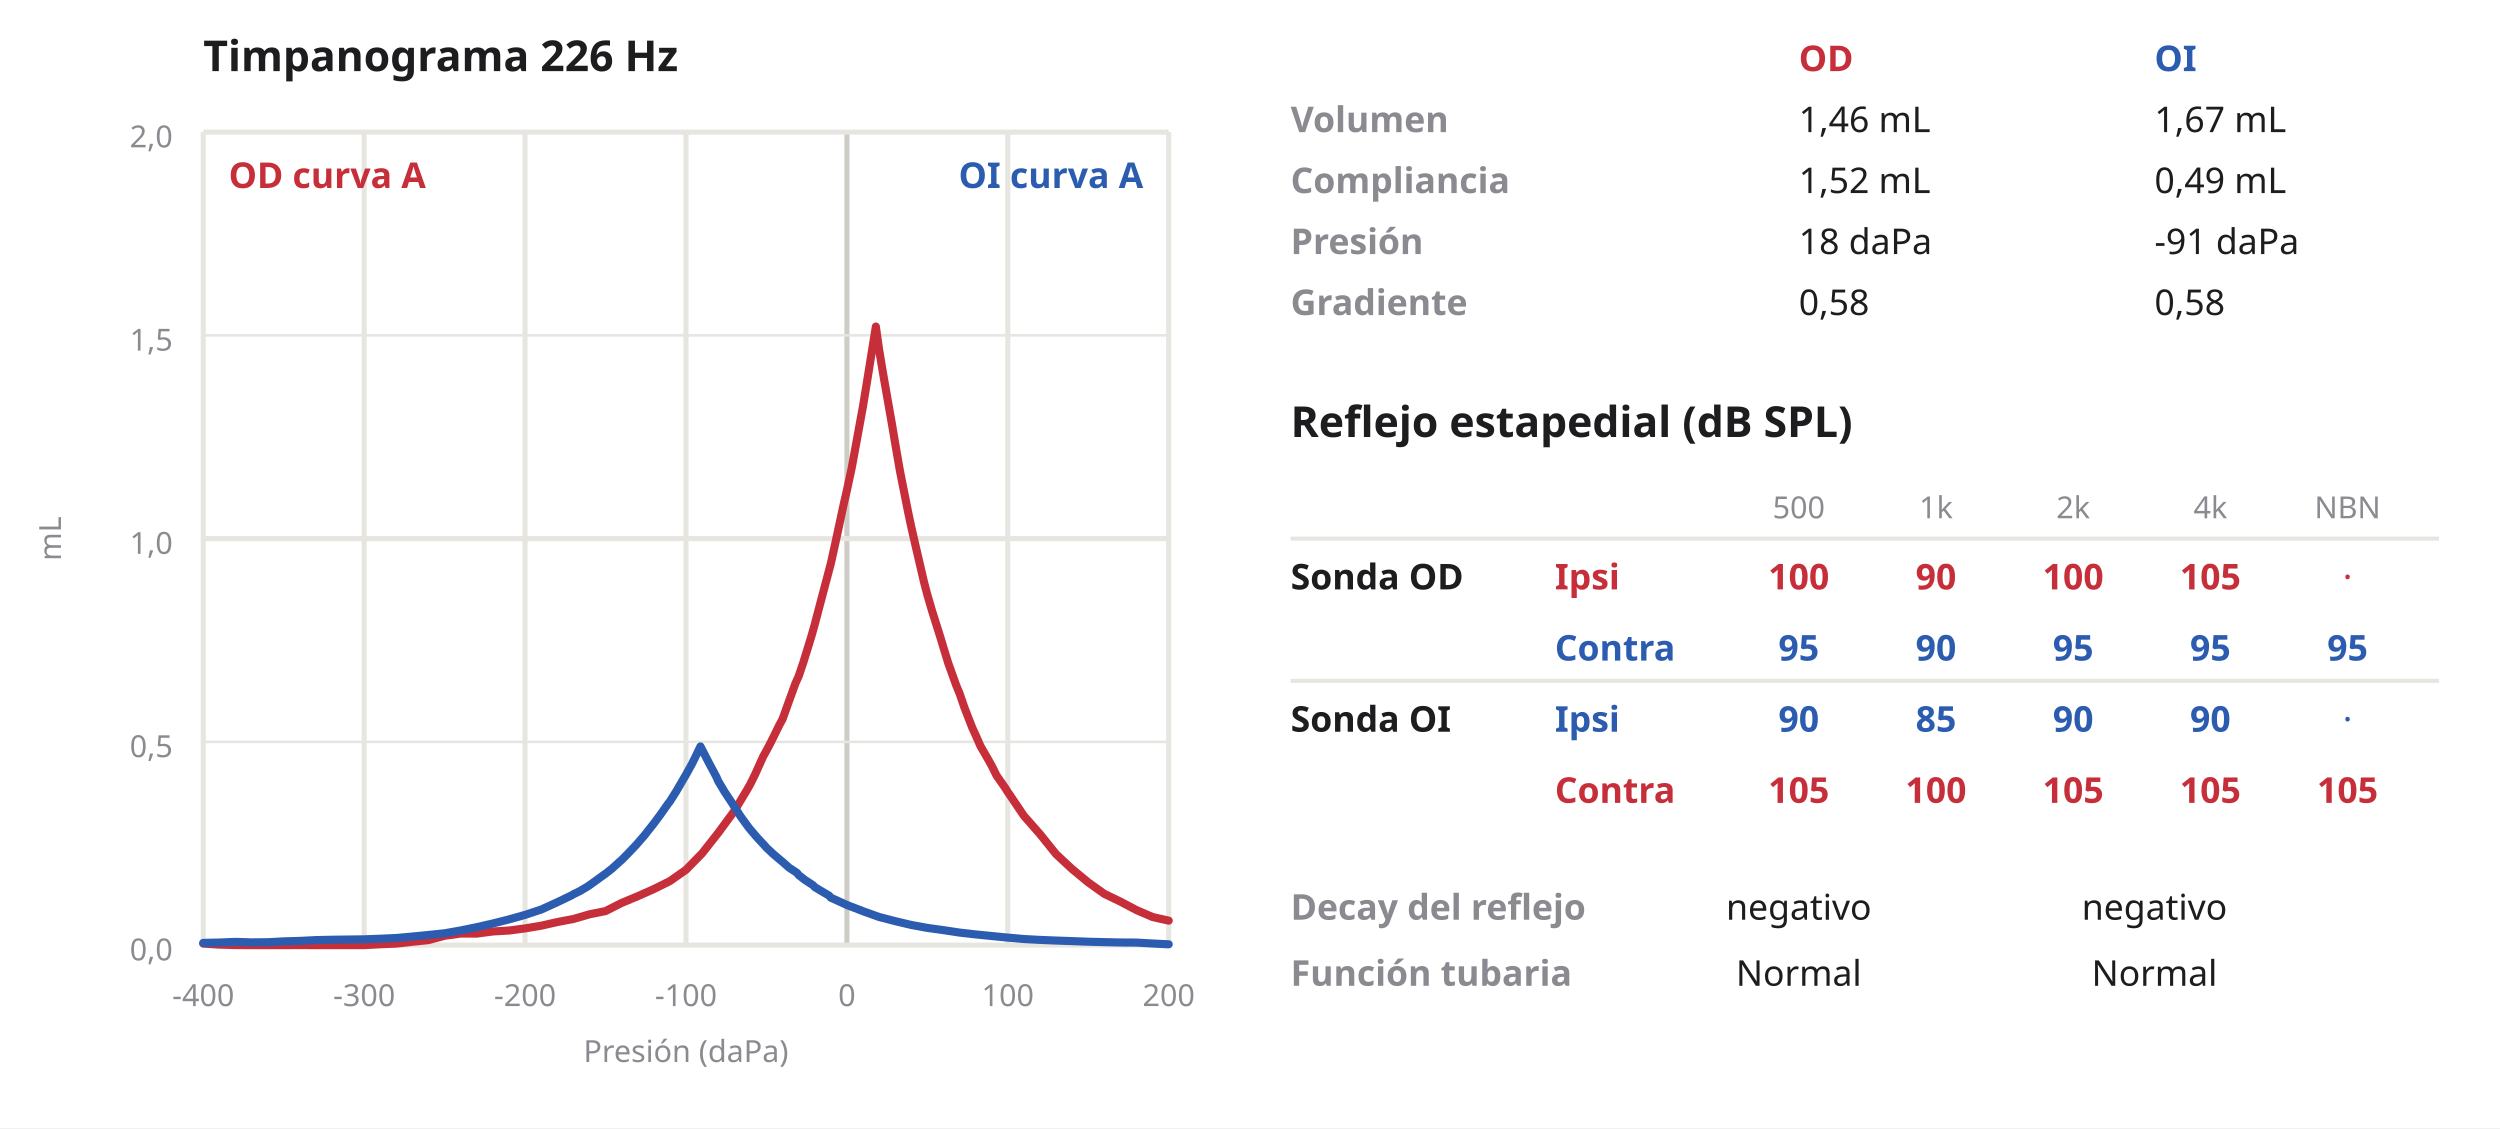
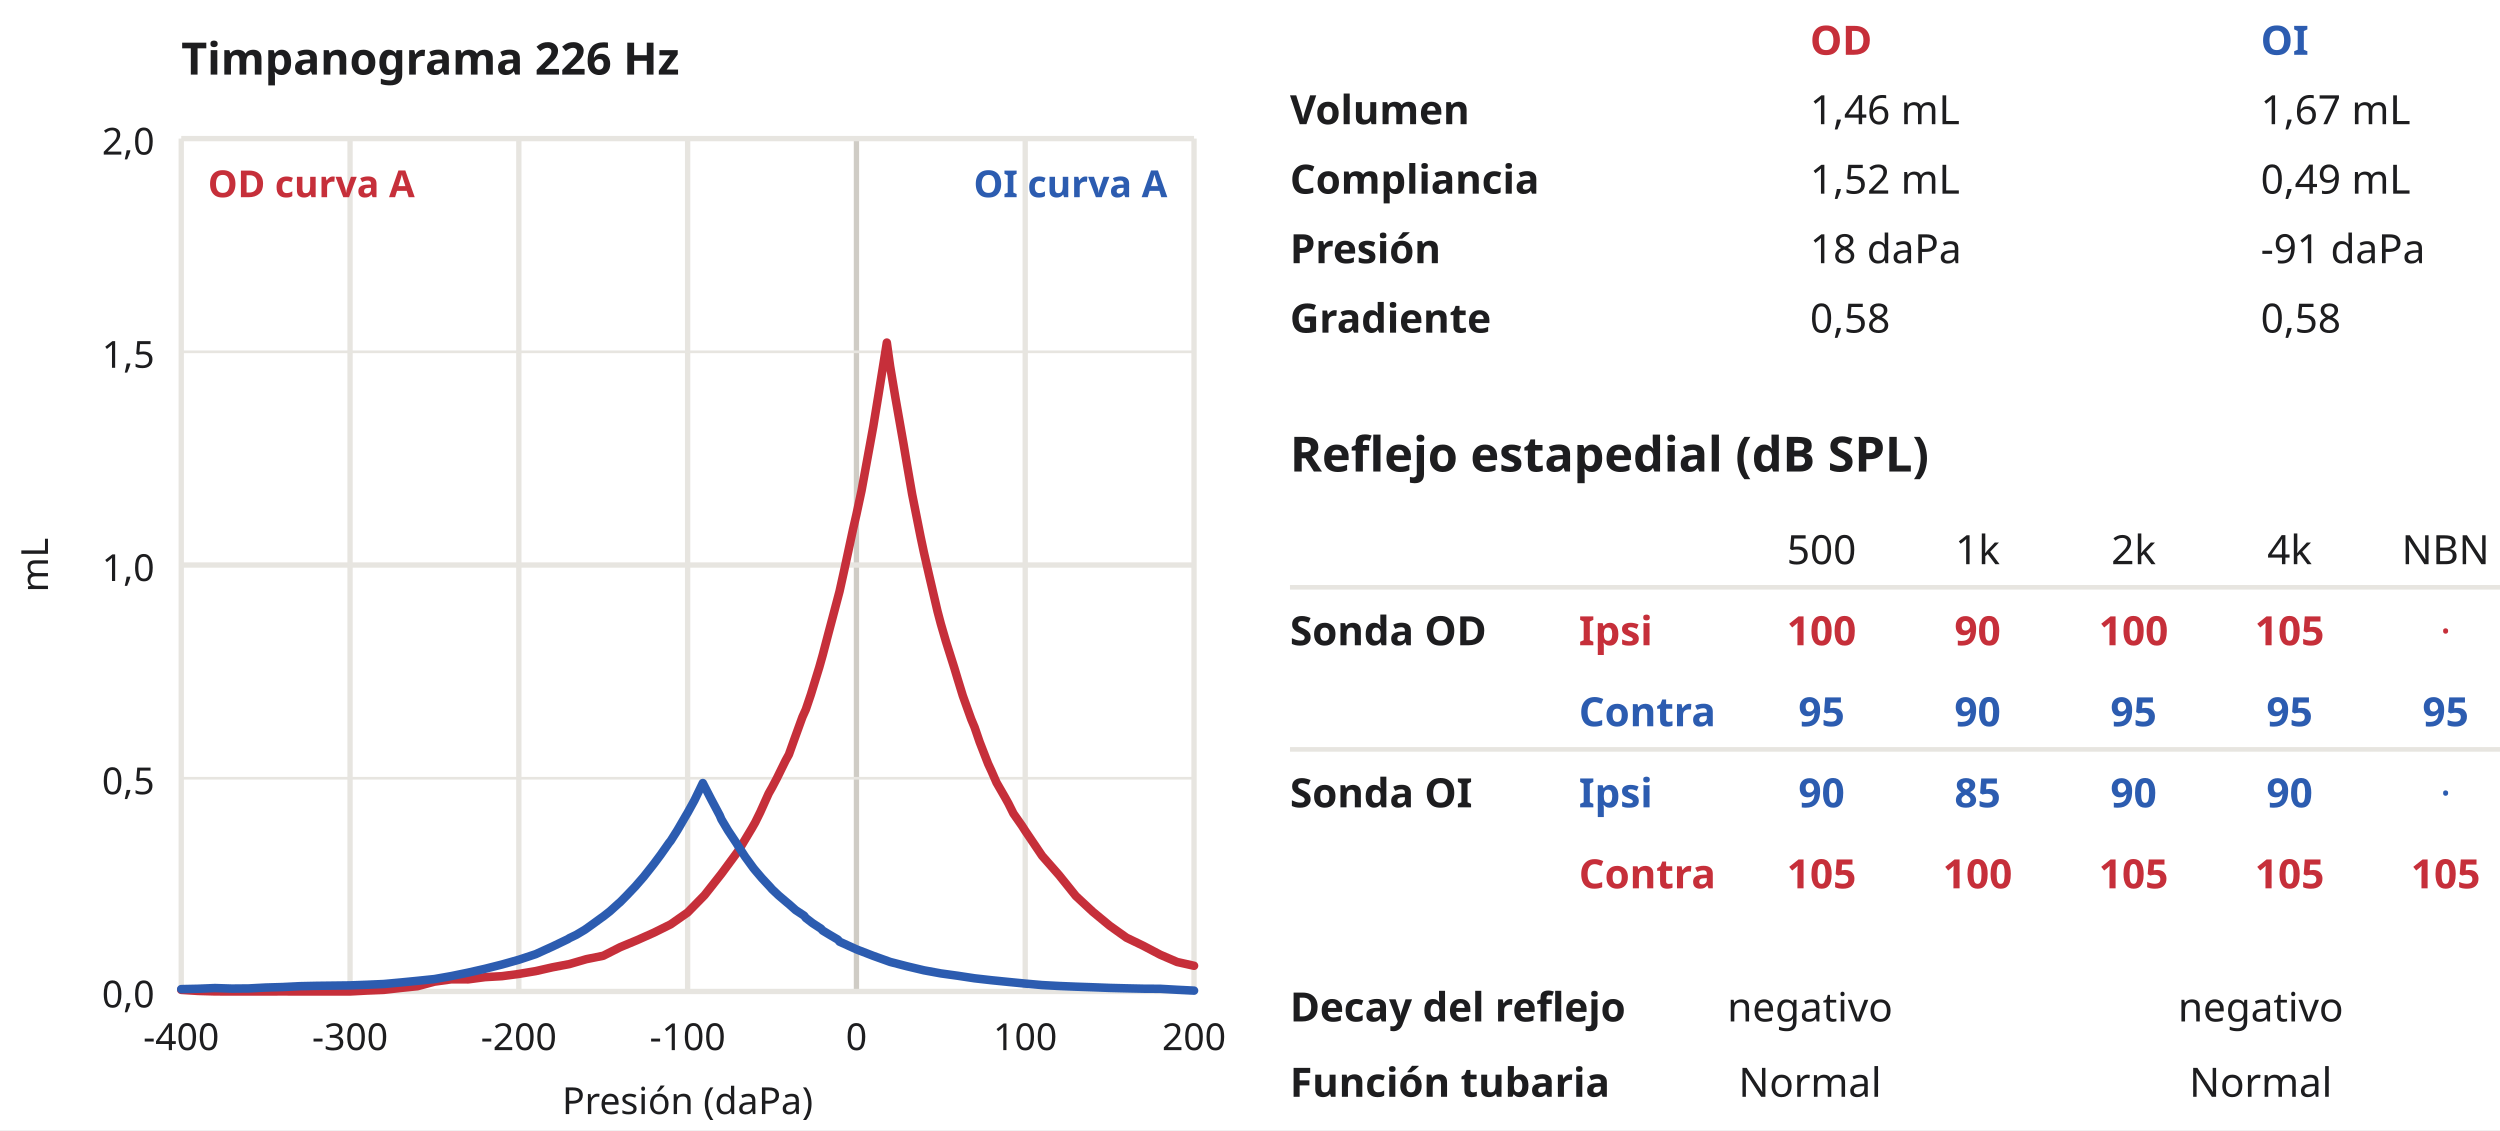
- <svg xmlns="http://www.w3.org/2000/svg" viewBox="0 0 492 222" width="492" height="222" font-family="'Plus Jakarta Sans', sans-serif">
+ <svg xmlns="http://www.w3.org/2000/svg" viewBox="0 0 469 212" width="469" height="212" font-family="'Plus Jakarta Sans', sans-serif">
  <rect width="100%" height="100%" fill="#ffffff" />
-   <text x="40" y="14" font-size="8.4" fill="#1d1d1f" text-anchor="start" font-weight="700">Timpanograma 226 Hz</text>
-   <line x1="40" y1="26" x2="40" y2="186" stroke="#e7e5e0" stroke-width="1" />
-   <text x="40" y="198" font-size="6" fill="#8a8a90" text-anchor="middle" font-weight="400">-400</text>
-   <line x1="71.67" y1="26" x2="71.67" y2="186" stroke="#e7e5e0" stroke-width="1" />
-   <text x="71.67" y="198" font-size="6" fill="#8a8a90" text-anchor="middle" font-weight="400">-300</text>
-   <line x1="103.33" y1="26" x2="103.33" y2="186" stroke="#e7e5e0" stroke-width="1" />
-   <text x="103.33" y="198" font-size="6" fill="#8a8a90" text-anchor="middle" font-weight="400">-200</text>
-   <line x1="135" y1="26" x2="135" y2="186" stroke="#e7e5e0" stroke-width="1" />
-   <text x="135" y="198" font-size="6" fill="#8a8a90" text-anchor="middle" font-weight="400">-100</text>
-   <line x1="166.67" y1="26" x2="166.67" y2="186" stroke="#cfccc5" stroke-width="1" />
-   <text x="166.67" y="198" font-size="6" fill="#8a8a90" text-anchor="middle" font-weight="400">0</text>
-   <line x1="198.33" y1="26" x2="198.33" y2="186" stroke="#e7e5e0" stroke-width="1" />
-   <text x="198.33" y="198" font-size="6" fill="#8a8a90" text-anchor="middle" font-weight="400">100</text>
-   <line x1="230" y1="26" x2="230" y2="186" stroke="#e7e5e0" stroke-width="1" />
-   <text x="230" y="198" font-size="6" fill="#8a8a90" text-anchor="middle" font-weight="400">200</text>
-   <text x="135" y="209" font-size="6" fill="#8a8a90" text-anchor="middle" font-weight="400">Presión (daPa)</text>
-   <line x1="40" y1="186" x2="230" y2="186" stroke="#e7e5e0" stroke-width="1" />
-   <text x="34" y="189" font-size="6" fill="#8a8a90" text-anchor="end" font-weight="400">0,0</text>
-   <line x1="40" y1="146" x2="230" y2="146" stroke="#e7e5e0" stroke-width="0.5" />
-   <text x="34" y="149" font-size="6" fill="#8a8a90" text-anchor="end" font-weight="400">0,5</text>
-   <line x1="40" y1="106" x2="230" y2="106" stroke="#e7e5e0" stroke-width="1" />
-   <text x="34" y="109" font-size="6" fill="#8a8a90" text-anchor="end" font-weight="400">1,0</text>
-   <line x1="40" y1="66" x2="230" y2="66" stroke="#e7e5e0" stroke-width="0.5" />
-   <text x="34" y="69" font-size="6" fill="#8a8a90" text-anchor="end" font-weight="400">1,5</text>
-   <line x1="40" y1="26" x2="230" y2="26" stroke="#e7e5e0" stroke-width="1" />
-   <text x="34" y="29" font-size="6" fill="#8a8a90" text-anchor="end" font-weight="400">2,0</text>
-   <text x="12" y="106" font-size="6" fill="#8a8a90" text-anchor="middle" font-weight="400" transform="rotate(-90 12 106.0)">mL</text>
-   <path d="M40,185.7 L43.17,185.9 L46.33,185.99 L49.5,186 L52.67,186 L55.83,186 L59,185.99 L62.17,186 L65.33,186 L68.5,186 L71.67,186 L74.83,185.83 L78,185.7 L81.17,185.34 L84.33,185.01 L87.5,184.16 L90.67,183.72 L93.83,183.73 L97,183.31 L100.17,183.13 L103.33,182.71 L106.5,182.18 L109.67,181.46 L112.83,180.86 L116,179.94 L119.17,179.3 L122.33,177.7 L125.5,176.38 L128.67,174.97 L131.83,173.4 L135,171.18 L138.17,167.94 L141.33,163.93 L144.5,159.63 L147.03,155.42 L147.67,154.3 L148.62,152.37 L150.2,148.86 L150.83,147.74 L151.78,145.93 L153.37,142.69 L154,141.54 L154.95,138.88 L156.53,134.52 L157.17,133.1 L158.12,130.29 L159.7,125.16 L160.33,122.92 L161.28,119.31 L162.87,113.31 L163.5,110.93 L164.45,106.63 L166.03,99.28 L166.67,96.49 L167.62,92.07 L169.2,83.45 L169.83,79.99 L170.78,74.19 L172.37,64.27 L173,68.78 L173.95,74.45 L175.53,83.44 L176.17,87.25 L177.12,92.74 L178.7,100.69 L179.33,103.67 L180.28,107.83 L181.87,114.65 L182.5,117.04 L183.45,120.3 L185.03,125.3 L185.67,127.43 L186.62,130.52 L188.2,134.92 L188.83,136.43 L189.78,139.2 L191.37,143.29 L192,144.65 L192.95,146.82 L194.53,149.56 L195.17,150.71 L196.12,152.62 L197.7,154.88 L198.33,155.86 L201.5,160.55 L204.67,164.16 L207.83,168.09 L211,171.04 L214.17,173.66 L217.33,175.91 L220.5,177.44 L223.67,179.11 L226.83,180.47 L230,181.18" fill="none" stroke="#c62f3a" stroke-width="1.6" stroke-opacity="1.0" stroke-linejoin="round" stroke-linecap="round" />
-   <path d="M40,185.56 L43.17,185.49 L46.33,185.36 L49.5,185.46 L52.67,185.43 L55.83,185.26 L59,185.17 L62.17,185.01 L65.33,184.94 L68.5,184.9 L71.67,184.86 L74.83,184.74 L78,184.6 L81.17,184.31 L84.33,184 L87.5,183.67 L90.67,183.11 L93.83,182.46 L97,181.74 L100.17,180.94 L103.33,180.05 L106.5,179 L109.67,177.56 L112.52,176.19 L112.83,175.99 L114.1,175.38 L115.68,174.44 L116,174.22 L117.27,173.31 L118.85,172.16 L119.17,171.94 L120.43,170.95 L122.02,169.51 L122.33,169.25 L123.6,167.96 L125.18,166.3 L125.5,165.93 L126.77,164.47 L128.35,162.47 L128.67,162.06 L129.93,160.37 L131.52,158.11 L131.83,157.73 L133.1,155.72 L134.68,153 L135,152.47 L136.27,150.16 L137.85,146.9 L138.17,147.53 L139.43,149.97 L141.02,152.96 L141.33,153.7 L142.6,155.83 L144.18,158.21 L144.5,158.74 L145.77,160.7 L147.35,162.87 L147.67,163.26 L148.93,164.74 L150.52,166.45 L150.83,166.81 L152.1,168.01 L153.68,169.35 L154,169.61 L155.27,170.74 L156.85,171.78 L157.17,172.21 L158.43,173.18 L160.02,174.22 L160.33,174.57 L161.6,175.34 L163.18,176.27 L163.5,176.66 L166.67,178.1 L169.83,179.32 L173,180.46 L176.17,181.28 L179.33,182.03 L182.5,182.61 L185.67,183.05 L188.83,183.53 L192,183.89 L195.17,184.21 L198.33,184.52 L201.5,184.8 L204.67,184.97 L207.83,185.1 L211,185.21 L214.17,185.33 L217.33,185.41 L220.5,185.48 L223.67,185.5 L226.83,185.68 L230,185.84" fill="none" stroke="#2c5cb0" stroke-width="1.6" stroke-opacity="1.0" stroke-linejoin="round" stroke-linecap="round" />
-   <text x="45" y="37" font-size="7" fill="#c62f3a" text-anchor="start" font-weight="700">OD curva A</text>
-   <text x="225" y="37" font-size="7" fill="#2c5cb0" text-anchor="end" font-weight="700">OI curva A</text>
-   <text x="354" y="14" font-size="7" fill="#c62f3a" text-anchor="start" font-weight="700">OD</text>
-   <text x="424" y="14" font-size="7" fill="#2c5cb0" text-anchor="start" font-weight="700">OI</text>
-   <text x="254" y="26" font-size="7" fill="#8a8a90" text-anchor="start" font-weight="600">Volumen</text>
-   <text x="354" y="26" font-size="7" fill="#1d1d1f" text-anchor="start" font-weight="400">1,46 mL</text>
-   <text x="424" y="26" font-size="7" fill="#1d1d1f" text-anchor="start" font-weight="400">1,67 mL</text>
-   <text x="254" y="38" font-size="7" fill="#8a8a90" text-anchor="start" font-weight="600">Compliancia</text>
-   <text x="354" y="38" font-size="7" fill="#1d1d1f" text-anchor="start" font-weight="400">1,52 mL</text>
-   <text x="424" y="38" font-size="7" fill="#1d1d1f" text-anchor="start" font-weight="400">0,49 mL</text>
-   <text x="254" y="50" font-size="7" fill="#8a8a90" text-anchor="start" font-weight="600">Presión</text>
-   <text x="354" y="50" font-size="7" fill="#1d1d1f" text-anchor="start" font-weight="400">18 daPa</text>
-   <text x="424" y="50" font-size="7" fill="#1d1d1f" text-anchor="start" font-weight="400">-91 daPa</text>
-   <text x="254" y="62" font-size="7" fill="#8a8a90" text-anchor="start" font-weight="600">Gradiente</text>
-   <text x="354" y="62" font-size="7" fill="#1d1d1f" text-anchor="start" font-weight="400">0,58</text>
-   <text x="424" y="62" font-size="7" fill="#1d1d1f" text-anchor="start" font-weight="400">0,58</text>
-   <text x="254" y="86" font-size="8.4" fill="#1d1d1f" text-anchor="start" font-weight="700">Reflejo estapedial (dB SPL)</text>
-   <text x="354" y="102" font-size="6" fill="#8a8a90" text-anchor="middle" font-weight="400">500</text>
-   <text x="381" y="102" font-size="6" fill="#8a8a90" text-anchor="middle" font-weight="400">1k</text>
-   <text x="408" y="102" font-size="6" fill="#8a8a90" text-anchor="middle" font-weight="400">2k</text>
-   <text x="435" y="102" font-size="6" fill="#8a8a90" text-anchor="middle" font-weight="400">4k</text>
-   <text x="462" y="102" font-size="6" fill="#8a8a90" text-anchor="middle" font-weight="400">NBN</text>
-   <line x1="254" y1="106" x2="480" y2="106" stroke="#e7e5e0" stroke-width="0.8" />
-   <text x="254" y="116" font-size="7" fill="#1d1d1f" text-anchor="start" font-weight="700">Sonda OD</text>
-   <text x="306" y="116" font-size="7" fill="#c62f3a" text-anchor="start" font-weight="600">Ipsi</text>
-   <text x="354" y="116" font-size="7" fill="#c62f3a" text-anchor="middle" font-weight="600">100</text>
-   <text x="381" y="116" font-size="7" fill="#c62f3a" text-anchor="middle" font-weight="600">90</text>
-   <text x="408" y="116" font-size="7" fill="#c62f3a" text-anchor="middle" font-weight="600">100</text>
-   <text x="435" y="116" font-size="7" fill="#c62f3a" text-anchor="middle" font-weight="600">105</text>
-   <text x="462" y="116" font-size="7" fill="#c62f3a" text-anchor="middle" font-weight="400">·</text>
-   <text x="254" y="130" font-size="7" fill="#1d1d1f" text-anchor="start" font-weight="700" />
-   <text x="306" y="130" font-size="7" fill="#2c5cb0" text-anchor="start" font-weight="600">Contra</text>
-   <text x="354" y="130" font-size="7" fill="#2c5cb0" text-anchor="middle" font-weight="600">95</text>
-   <text x="381" y="130" font-size="7" fill="#2c5cb0" text-anchor="middle" font-weight="600">90</text>
-   <text x="408" y="130" font-size="7" fill="#2c5cb0" text-anchor="middle" font-weight="600">95</text>
-   <text x="435" y="130" font-size="7" fill="#2c5cb0" text-anchor="middle" font-weight="600">95</text>
-   <text x="462" y="130" font-size="7" fill="#2c5cb0" text-anchor="middle" font-weight="600">95</text>
-   <line x1="254" y1="134" x2="480" y2="134" stroke="#e7e5e0" stroke-width="0.8" />
-   <text x="254" y="144" font-size="7" fill="#1d1d1f" text-anchor="start" font-weight="700">Sonda OI</text>
-   <text x="306" y="144" font-size="7" fill="#2c5cb0" text-anchor="start" font-weight="600">Ipsi</text>
-   <text x="354" y="144" font-size="7" fill="#2c5cb0" text-anchor="middle" font-weight="600">90</text>
-   <text x="381" y="144" font-size="7" fill="#2c5cb0" text-anchor="middle" font-weight="600">85</text>
-   <text x="408" y="144" font-size="7" fill="#2c5cb0" text-anchor="middle" font-weight="600">90</text>
-   <text x="435" y="144" font-size="7" fill="#2c5cb0" text-anchor="middle" font-weight="600">90</text>
-   <text x="462" y="144" font-size="7" fill="#2c5cb0" text-anchor="middle" font-weight="400">·</text>
-   <text x="254" y="158" font-size="7" fill="#1d1d1f" text-anchor="start" font-weight="700" />
-   <text x="306" y="158" font-size="7" fill="#c62f3a" text-anchor="start" font-weight="600">Contra</text>
-   <text x="354" y="158" font-size="7" fill="#c62f3a" text-anchor="middle" font-weight="600">105</text>
-   <text x="381" y="158" font-size="7" fill="#c62f3a" text-anchor="middle" font-weight="600">100</text>
-   <text x="408" y="158" font-size="7" fill="#c62f3a" text-anchor="middle" font-weight="600">105</text>
-   <text x="435" y="158" font-size="7" fill="#c62f3a" text-anchor="middle" font-weight="600">105</text>
-   <text x="462" y="158" font-size="7" fill="#c62f3a" text-anchor="middle" font-weight="600">105</text>
-   <text x="254" y="181" font-size="7" fill="#8a8a90" text-anchor="start" font-weight="600">Decay del reflejo</text>
-   <text x="354" y="181" font-size="7" fill="#1d1d1f" text-anchor="middle" font-weight="400">negativo</text>
-   <text x="424" y="181" font-size="7" fill="#1d1d1f" text-anchor="middle" font-weight="400">negativo</text>
-   <text x="254" y="194" font-size="7" fill="#8a8a90" text-anchor="start" font-weight="600">Función tubaria</text>
-   <text x="354" y="194" font-size="7" fill="#1d1d1f" text-anchor="middle" font-weight="400">Normal</text>
-   <text x="424" y="194" font-size="7" fill="#1d1d1f" text-anchor="middle" font-weight="400">Normal</text>
+   <text x="34" y="14" font-size="8.4" fill="#1d1d1f" text-anchor="start" font-weight="700">Timpanograma 226 Hz</text>
+   <line x1="34" y1="26" x2="34" y2="186" stroke="#e7e5e0" stroke-width="1" />
+   <text x="34" y="197" font-size="7" fill="#1d1d1f" text-anchor="middle" font-weight="400">-400</text>
+   <line x1="65.67" y1="26" x2="65.67" y2="186" stroke="#e7e5e0" stroke-width="1" />
+   <text x="65.67" y="197" font-size="7" fill="#1d1d1f" text-anchor="middle" font-weight="400">-300</text>
+   <line x1="97.33" y1="26" x2="97.33" y2="186" stroke="#e7e5e0" stroke-width="1" />
+   <text x="97.33" y="197" font-size="7" fill="#1d1d1f" text-anchor="middle" font-weight="400">-200</text>
+   <line x1="129" y1="26" x2="129" y2="186" stroke="#e7e5e0" stroke-width="1" />
+   <text x="129" y="197" font-size="7" fill="#1d1d1f" text-anchor="middle" font-weight="400">-100</text>
+   <line x1="160.67" y1="26" x2="160.67" y2="186" stroke="#cfccc5" stroke-width="1" />
+   <text x="160.67" y="197" font-size="7" fill="#1d1d1f" text-anchor="middle" font-weight="400">0</text>
+   <line x1="192.33" y1="26" x2="192.33" y2="186" stroke="#e7e5e0" stroke-width="1" />
+   <text x="192.33" y="197" font-size="7" fill="#1d1d1f" text-anchor="middle" font-weight="400">100</text>
+   <line x1="224" y1="26" x2="224" y2="186" stroke="#e7e5e0" stroke-width="1" />
+   <text x="224" y="197" font-size="7" fill="#1d1d1f" text-anchor="middle" font-weight="400">200</text>
+   <text x="129" y="209" font-size="7" fill="#1d1d1f" text-anchor="middle" font-weight="400">Presión (daPa)</text>
+   <line x1="34" y1="186" x2="224" y2="186" stroke="#e7e5e0" stroke-width="1" />
+   <text x="29" y="189" font-size="7" fill="#1d1d1f" text-anchor="end" font-weight="400">0,0</text>
+   <line x1="34" y1="146" x2="224" y2="146" stroke="#e7e5e0" stroke-width="0.5" />
+   <text x="29" y="149" font-size="7" fill="#1d1d1f" text-anchor="end" font-weight="400">0,5</text>
+   <line x1="34" y1="106" x2="224" y2="106" stroke="#e7e5e0" stroke-width="1" />
+   <text x="29" y="109" font-size="7" fill="#1d1d1f" text-anchor="end" font-weight="400">1,0</text>
+   <line x1="34" y1="66" x2="224" y2="66" stroke="#e7e5e0" stroke-width="0.5" />
+   <text x="29" y="69" font-size="7" fill="#1d1d1f" text-anchor="end" font-weight="400">1,5</text>
+   <line x1="34" y1="26" x2="224" y2="26" stroke="#e7e5e0" stroke-width="1" />
+   <text x="29" y="29" font-size="7" fill="#1d1d1f" text-anchor="end" font-weight="400">2,0</text>
+   <text x="9" y="106" font-size="7" fill="#1d1d1f" text-anchor="middle" font-weight="400" transform="rotate(-90 9 106.0)">mL</text>
+   <path d="M34,185.7 L37.17,185.9 L40.33,185.99 L43.5,186 L46.67,186 L49.83,186 L53,185.99 L56.17,186 L59.33,186 L62.5,186 L65.67,186 L68.83,185.83 L72,185.7 L75.17,185.34 L78.33,185.01 L81.5,184.16 L84.67,183.72 L87.83,183.73 L91,183.31 L94.17,183.13 L97.33,182.71 L100.5,182.18 L103.67,181.46 L106.83,180.86 L110,179.94 L113.17,179.3 L116.33,177.7 L119.5,176.38 L122.67,174.97 L125.83,173.4 L129,171.18 L132.17,167.94 L135.33,163.93 L138.5,159.63 L141.03,155.42 L141.67,154.3 L142.62,152.37 L144.2,148.86 L144.83,147.74 L145.78,145.93 L147.37,142.69 L148,141.54 L148.95,138.88 L150.53,134.52 L151.17,133.1 L152.12,130.29 L153.7,125.16 L154.33,122.92 L155.28,119.31 L156.87,113.31 L157.5,110.93 L158.45,106.63 L160.03,99.28 L160.67,96.49 L161.62,92.07 L163.2,83.45 L163.83,79.99 L164.78,74.19 L166.37,64.27 L167,68.78 L167.95,74.45 L169.53,83.44 L170.17,87.25 L171.12,92.74 L172.7,100.69 L173.33,103.67 L174.28,107.83 L175.87,114.65 L176.5,117.04 L177.45,120.3 L179.03,125.3 L179.67,127.43 L180.62,130.52 L182.2,134.92 L182.83,136.43 L183.78,139.2 L185.37,143.29 L186,144.65 L186.95,146.82 L188.53,149.56 L189.17,150.71 L190.12,152.62 L191.7,154.88 L192.33,155.86 L195.5,160.55 L198.67,164.16 L201.83,168.09 L205,171.04 L208.17,173.66 L211.33,175.91 L214.5,177.44 L217.67,179.11 L220.83,180.47 L224,181.18" fill="none" stroke="#c62f3a" stroke-width="1.6" stroke-opacity="1.0" stroke-linejoin="round" stroke-linecap="round" />
+   <path d="M34,185.56 L37.17,185.49 L40.33,185.36 L43.5,185.46 L46.67,185.43 L49.83,185.26 L53,185.17 L56.17,185.01 L59.33,184.94 L62.5,184.9 L65.67,184.86 L68.83,184.74 L72,184.6 L75.17,184.31 L78.33,184 L81.5,183.67 L84.67,183.11 L87.83,182.46 L91,181.74 L94.17,180.94 L97.33,180.05 L100.5,179 L103.67,177.56 L106.52,176.19 L106.83,175.99 L108.1,175.38 L109.68,174.44 L110,174.22 L111.27,173.31 L112.85,172.16 L113.17,171.94 L114.43,170.95 L116.02,169.51 L116.33,169.25 L117.6,167.96 L119.18,166.3 L119.5,165.93 L120.77,164.47 L122.35,162.47 L122.67,162.06 L123.93,160.37 L125.52,158.11 L125.83,157.73 L127.1,155.72 L128.68,153 L129,152.47 L130.27,150.16 L131.85,146.9 L132.17,147.53 L133.43,149.97 L135.02,152.96 L135.33,153.7 L136.6,155.83 L138.18,158.21 L138.5,158.74 L139.77,160.7 L141.35,162.87 L141.67,163.26 L142.93,164.74 L144.52,166.45 L144.83,166.81 L146.1,168.01 L147.68,169.35 L148,169.61 L149.27,170.74 L150.85,171.78 L151.17,172.21 L152.43,173.18 L154.02,174.22 L154.33,174.57 L155.6,175.34 L157.18,176.27 L157.5,176.66 L160.67,178.1 L163.83,179.32 L167,180.46 L170.17,181.28 L173.33,182.03 L176.5,182.61 L179.67,183.05 L182.83,183.53 L186,183.89 L189.17,184.21 L192.33,184.52 L195.5,184.8 L198.67,184.97 L201.83,185.1 L205,185.21 L208.17,185.33 L211.33,185.41 L214.5,185.48 L217.67,185.5 L220.83,185.68 L224,185.84" fill="none" stroke="#2c5cb0" stroke-width="1.6" stroke-opacity="1.0" stroke-linejoin="round" stroke-linecap="round" />
+   <text x="39" y="37" font-size="7" fill="#c62f3a" text-anchor="start" font-weight="700">OD curva A</text>
+   <text x="219" y="37" font-size="7" fill="#2c5cb0" text-anchor="end" font-weight="700">OI curva A</text>
+   <g transform="translate(242.0,-4.9) scale(1.084)">
+     <text x="90" y="14" font-size="7" fill="#c62f3a" text-anchor="start" font-weight="700">OD</text>
+     <text x="168" y="14" font-size="7" fill="#2c5cb0" text-anchor="start" font-weight="700">OI</text>
+     <text x="0" y="26.02" font-size="7" fill="#1d1d1f" text-anchor="start" font-weight="600">Volumen</text>
+     <text x="90" y="26.02" font-size="7" fill="#1d1d1f" text-anchor="start" font-weight="400">1,46 mL</text>
+     <text x="168" y="26.02" font-size="7" fill="#1d1d1f" text-anchor="start" font-weight="400">1,67 mL</text>
+     <text x="0" y="38.04" font-size="7" fill="#1d1d1f" text-anchor="start" font-weight="600">Compliancia</text>
+     <text x="90" y="38.04" font-size="7" fill="#1d1d1f" text-anchor="start" font-weight="400">1,52 mL</text>
+     <text x="168" y="38.04" font-size="7" fill="#1d1d1f" text-anchor="start" font-weight="400">0,49 mL</text>
+     <text x="0" y="50.07" font-size="7" fill="#1d1d1f" text-anchor="start" font-weight="600">Presión</text>
+     <text x="90" y="50.07" font-size="7" fill="#1d1d1f" text-anchor="start" font-weight="400">18 daPa</text>
+     <text x="168" y="50.07" font-size="7" fill="#1d1d1f" text-anchor="start" font-weight="400">-91 daPa</text>
+     <text x="0" y="62.09" font-size="7" fill="#1d1d1f" text-anchor="start" font-weight="600">Gradiente</text>
+     <text x="90" y="62.09" font-size="7" fill="#1d1d1f" text-anchor="start" font-weight="400">0,58</text>
+     <text x="168" y="62.09" font-size="7" fill="#1d1d1f" text-anchor="start" font-weight="400">0,58</text>
+     <text x="0" y="86.13" font-size="8.4" fill="#1d1d1f" text-anchor="start" font-weight="700">Reflejo estapedial (dB SPL)</text>
+     <text x="92" y="102.16" font-size="7" fill="#1d1d1f" text-anchor="middle" font-weight="400">500</text>
+     <text x="119" y="102.16" font-size="7" fill="#1d1d1f" text-anchor="middle" font-weight="400">1k</text>
+     <text x="146" y="102.16" font-size="7" fill="#1d1d1f" text-anchor="middle" font-weight="400">2k</text>
+     <text x="173" y="102.16" font-size="7" fill="#1d1d1f" text-anchor="middle" font-weight="400">4k</text>
+     <text x="200" y="102.16" font-size="7" fill="#1d1d1f" text-anchor="middle" font-weight="400">NBN</text>
+     <line x1="0" y1="106.16" x2="214" y2="106.16" stroke="#e7e5e0" stroke-width="0.8" />
+     <text x="0" y="116.19" font-size="7" fill="#1d1d1f" text-anchor="start" font-weight="700">Sonda OD</text>
+     <text x="50" y="116.19" font-size="7" fill="#c62f3a" text-anchor="start" font-weight="600">Ipsi</text>
+     <text x="92" y="116.19" font-size="7" fill="#c62f3a" text-anchor="middle" font-weight="600">100</text>
+     <text x="119" y="116.19" font-size="7" fill="#c62f3a" text-anchor="middle" font-weight="600">90</text>
+     <text x="146" y="116.19" font-size="7" fill="#c62f3a" text-anchor="middle" font-weight="600">100</text>
+     <text x="173" y="116.19" font-size="7" fill="#c62f3a" text-anchor="middle" font-weight="600">105</text>
+     <text x="200" y="116.19" font-size="7" fill="#c62f3a" text-anchor="middle" font-weight="400">·</text>
+     <text x="0" y="130.21" font-size="7" fill="#1d1d1f" text-anchor="start" font-weight="700" />
+     <text x="50" y="130.21" font-size="7" fill="#2c5cb0" text-anchor="start" font-weight="600">Contra</text>
+     <text x="92" y="130.21" font-size="7" fill="#2c5cb0" text-anchor="middle" font-weight="600">95</text>
+     <text x="119" y="130.21" font-size="7" fill="#2c5cb0" text-anchor="middle" font-weight="600">90</text>
+     <text x="146" y="130.21" font-size="7" fill="#2c5cb0" text-anchor="middle" font-weight="600">95</text>
+     <text x="173" y="130.21" font-size="7" fill="#2c5cb0" text-anchor="middle" font-weight="600">95</text>
+     <text x="200" y="130.21" font-size="7" fill="#2c5cb0" text-anchor="middle" font-weight="600">95</text>
+     <line x1="0" y1="134.21" x2="214" y2="134.21" stroke="#e7e5e0" stroke-width="0.8" />
+     <text x="0" y="144.24" font-size="7" fill="#1d1d1f" text-anchor="start" font-weight="700">Sonda OI</text>
+     <text x="50" y="144.24" font-size="7" fill="#2c5cb0" text-anchor="start" font-weight="600">Ipsi</text>
+     <text x="92" y="144.24" font-size="7" fill="#2c5cb0" text-anchor="middle" font-weight="600">90</text>
+     <text x="119" y="144.24" font-size="7" fill="#2c5cb0" text-anchor="middle" font-weight="600">85</text>
+     <text x="146" y="144.24" font-size="7" fill="#2c5cb0" text-anchor="middle" font-weight="600">90</text>
+     <text x="173" y="144.24" font-size="7" fill="#2c5cb0" text-anchor="middle" font-weight="600">90</text>
+     <text x="200" y="144.24" font-size="7" fill="#2c5cb0" text-anchor="middle" font-weight="400">·</text>
+     <text x="0" y="158.26" font-size="7" fill="#1d1d1f" text-anchor="start" font-weight="700" />
+     <text x="50" y="158.26" font-size="7" fill="#c62f3a" text-anchor="start" font-weight="600">Contra</text>
+     <text x="92" y="158.26" font-size="7" fill="#c62f3a" text-anchor="middle" font-weight="600">105</text>
+     <text x="119" y="158.26" font-size="7" fill="#c62f3a" text-anchor="middle" font-weight="600">100</text>
+     <text x="146" y="158.26" font-size="7" fill="#c62f3a" text-anchor="middle" font-weight="600">105</text>
+     <text x="173" y="158.26" font-size="7" fill="#c62f3a" text-anchor="middle" font-weight="600">105</text>
+     <text x="200" y="158.26" font-size="7" fill="#c62f3a" text-anchor="middle" font-weight="600">105</text>
+     <text x="0" y="181.3" font-size="7" fill="#1d1d1f" text-anchor="start" font-weight="600">Decay del reflejo</text>
+     <text x="90" y="181.3" font-size="7" fill="#1d1d1f" text-anchor="middle" font-weight="400">negativo</text>
+     <text x="168" y="181.3" font-size="7" fill="#1d1d1f" text-anchor="middle" font-weight="400">negativo</text>
+     <text x="0" y="194.33" font-size="7" fill="#1d1d1f" text-anchor="start" font-weight="600">Función tubaria</text>
+     <text x="90" y="194.33" font-size="7" fill="#1d1d1f" text-anchor="middle" font-weight="400">Normal</text>
+     <text x="168" y="194.33" font-size="7" fill="#1d1d1f" text-anchor="middle" font-weight="400">Normal</text>
+   </g>
</svg>
